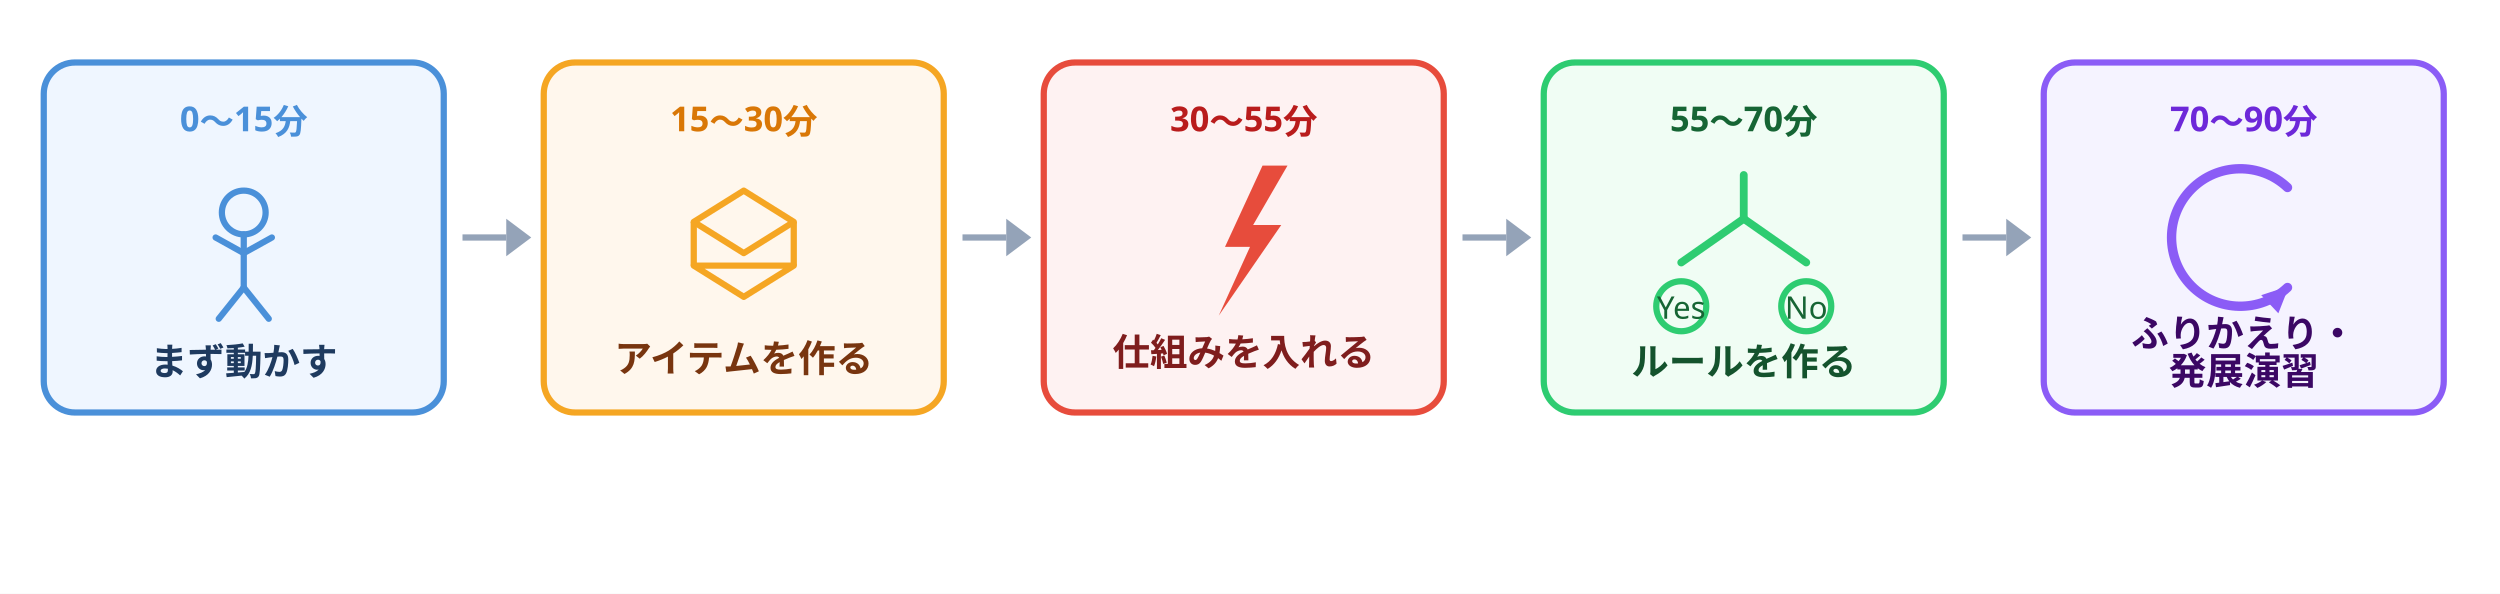
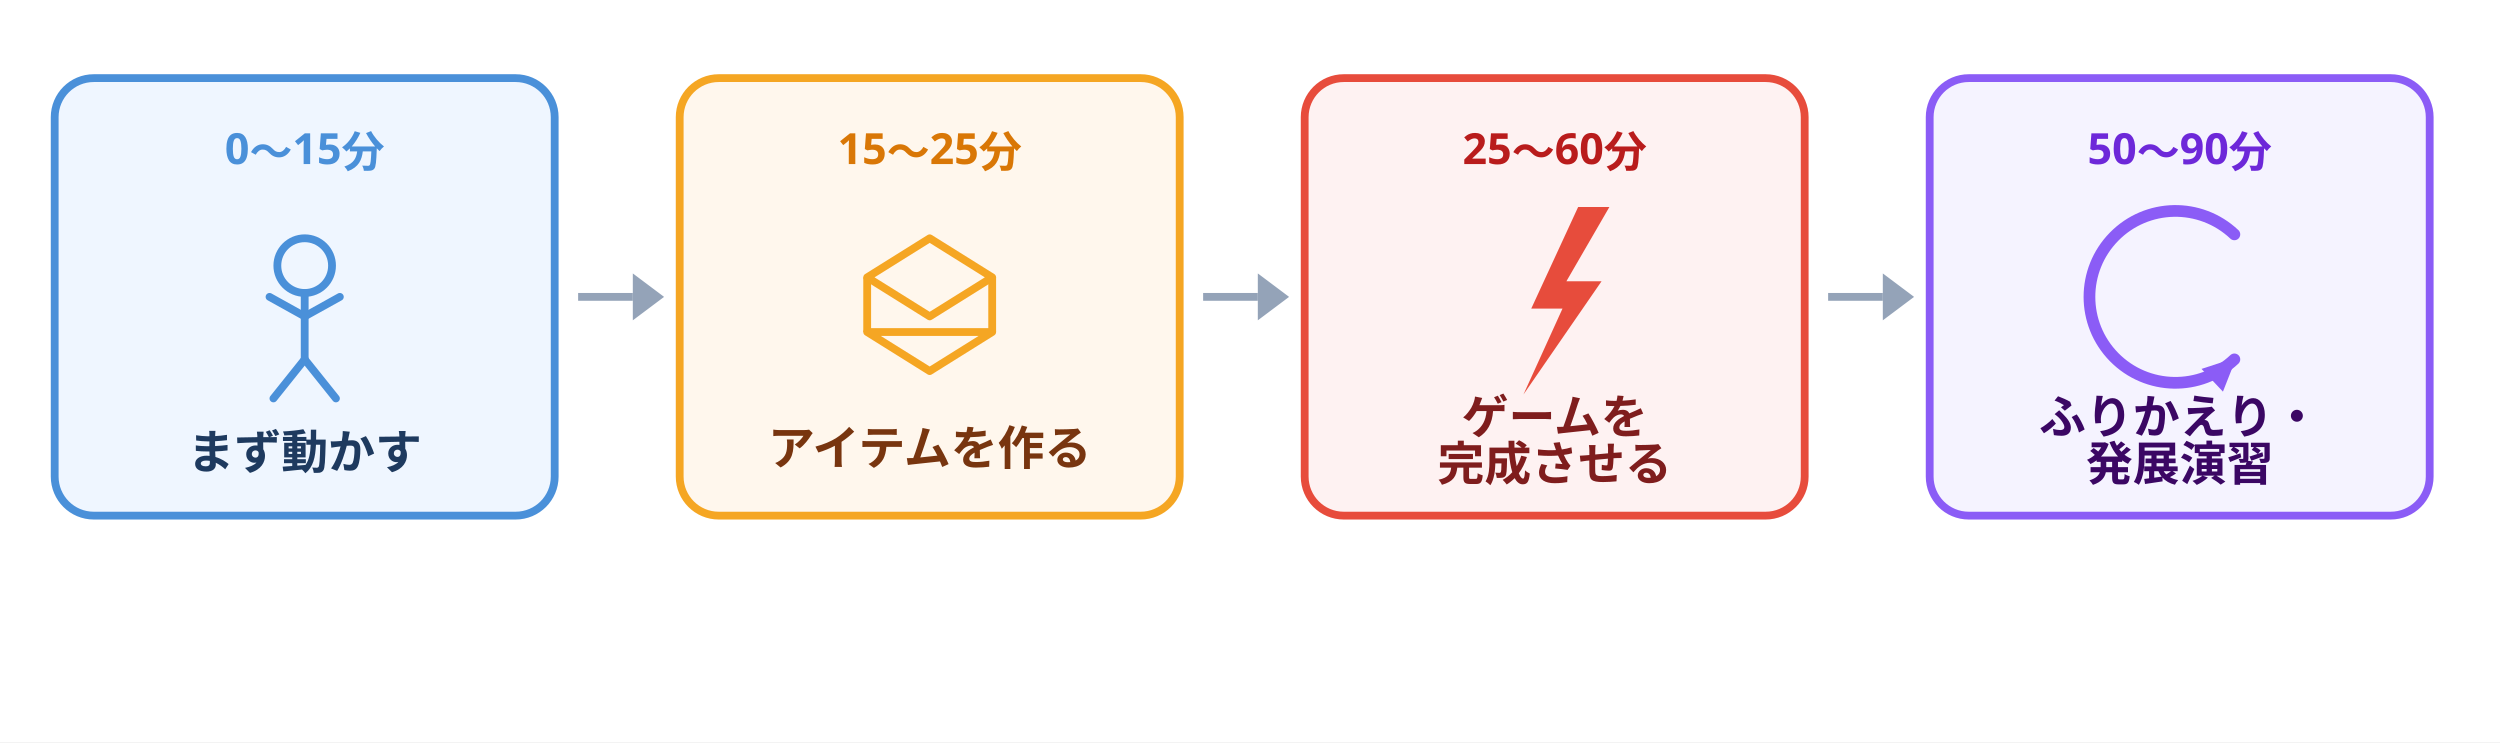
- <svg xmlns="http://www.w3.org/2000/svg" width="800" height="190" viewBox="0 0 800 190">
-   <rect width="800" height="190" fill="#FFFFFF" />
+ <svg xmlns="http://www.w3.org/2000/svg" width="640" height="190" viewBox="0 0 640 190">
+   <rect width="640" height="190" fill="#FFFFFF" />
  <defs>
    <marker id="card5-arrow" viewBox="0 0 9 10" markerWidth="9" markerHeight="10" refX="7.8" refY="5" orient="auto" markerUnits="userSpaceOnUse">
      <path d="M 0,1 L 8.5,5 L 0,9 Z" fill="#8B5CF6" />
    </marker>
  </defs>
  <g transform="translate(14,20)">
    <rect x="0" y="0" width="128" height="112" rx="10" fill="#EFF6FF" stroke="#4A90D9" stroke-width="2" />
    <text x="64" y="22" text-anchor="middle" font-family="system-ui,sans-serif" font-size="11" fill="#4A90D9" font-weight="bold">0〜15分</text>
    <circle cx="64" cy="48" r="7" fill="none" stroke="#4A90D9" stroke-width="2" />
    <line x1="64" y1="55" x2="64" y2="72" stroke="#4A90D9" stroke-width="2" stroke-linecap="round" />
    <line x1="64" y1="61" x2="55" y2="56" stroke="#4A90D9" stroke-width="2" stroke-linecap="round" />
    <line x1="64" y1="61" x2="73" y2="56" stroke="#4A90D9" stroke-width="2" stroke-linecap="round" />
    <line x1="64" y1="72" x2="56" y2="82" stroke="#4A90D9" stroke-width="2" stroke-linecap="round" />
    <line x1="64" y1="72" x2="72" y2="82" stroke="#4A90D9" stroke-width="2" stroke-linecap="round" />
    <text x="64" y="100" text-anchor="middle" font-family="system-ui,sans-serif" font-size="12" fill="#1E3A5F" font-weight="bold">まず動かす</text>
  </g>
  <line x1="148" y1="76" x2="162" y2="76" stroke="#94A3B8" stroke-width="2" />
  <polygon points="162,70 170,76 162,82" fill="#94A3B8" />
  <g transform="translate(174,20)">
    <rect x="0" y="0" width="128" height="112" rx="10" fill="#FFF7ED" stroke="#F5A623" stroke-width="2" />
-     <text x="64" y="22" text-anchor="middle" font-family="system-ui,sans-serif" font-size="11" fill="#D97706" font-weight="bold">15〜30分</text>
+     <text x="64" y="22" text-anchor="middle" font-family="system-ui,sans-serif" font-size="11" fill="#D97706" font-weight="bold">15〜25分</text>
    <polygon points="64,41 80,51 64,61 48,51" fill="none" stroke="#F5A623" stroke-width="2" stroke-linejoin="round" />
    <line x1="48" y1="51" x2="48" y2="65" stroke="#F5A623" stroke-width="2" />
    <line x1="80" y1="51" x2="80" y2="65" stroke="#F5A623" stroke-width="2" />
    <polygon points="48,65 64,75 80,65" fill="#FFF7ED" stroke="#F5A623" stroke-width="2" stroke-linejoin="round" />
    <text x="64" y="99" text-anchor="middle" font-family="system-ui,sans-serif" font-size="12" fill="#78350F" font-weight="bold">アイテムを作る</text>
  </g>
  <line x1="308" y1="76" x2="322" y2="76" stroke="#94A3B8" stroke-width="2" />
  <polygon points="322,70 330,76 322,82" fill="#94A3B8" />
  <g transform="translate(334,20)">
    <rect x="0" y="0" width="128" height="112" rx="10" fill="#FEF2F2" stroke="#E74C3C" stroke-width="2" />
-     <text x="64" y="22" text-anchor="middle" font-family="system-ui,sans-serif" font-size="11" fill="#B91C1C" font-weight="bold">30〜55分</text>
+     <text x="64" y="22" text-anchor="middle" font-family="system-ui,sans-serif" font-size="11" fill="#B91C1C" font-weight="bold">25〜60分</text>
    <polygon points="70,33 58,59 66,59 56,81 76,52 67,52 78,33" fill="#E74C3C" />
-     <text x="64" y="97" text-anchor="middle" font-family="system-ui,sans-serif" font-size="12" fill="#7F1D1D" font-weight="bold">仕組みを入れる</text>
+     <text x="64" y="91" text-anchor="middle" font-family="system-ui,sans-serif" font-size="12" fill="#7F1D1D" font-weight="bold">ゲームを</text>
+     <text x="64" y="103" text-anchor="middle" font-family="system-ui,sans-serif" font-size="12" fill="#7F1D1D" font-weight="bold">完成させる</text>
  </g>
  <line x1="468" y1="76" x2="482" y2="76" stroke="#94A3B8" stroke-width="2" />
  <polygon points="482,70 490,76 482,82" fill="#94A3B8" />
  <g transform="translate(494,20)">
-     <rect x="0" y="0" width="128" height="112" rx="10" fill="#F0FDF4" stroke="#2ECC71" stroke-width="2" />
-     <text x="64" y="22" text-anchor="middle" font-family="system-ui,sans-serif" font-size="11" fill="#166534" font-weight="bold">55〜70分</text>
-     <line x1="64" y1="36" x2="64" y2="50" stroke="#2ECC71" stroke-width="2.5" stroke-linecap="round" />
-     <line x1="64" y1="50" x2="44" y2="64" stroke="#2ECC71" stroke-width="2.5" stroke-linecap="round" />
-     <line x1="64" y1="50" x2="84" y2="64" stroke="#2ECC71" stroke-width="2.5" stroke-linecap="round" />
-     <circle cx="44" cy="78" r="8" fill="none" stroke="#2ECC71" stroke-width="2" />
-     <circle cx="84" cy="78" r="8" fill="none" stroke="#2ECC71" stroke-width="2" />
-     <text x="44" y="82" text-anchor="middle" font-family="system-ui,sans-serif" font-size="10" fill="#166534">Yes</text>
-     <text x="84" y="82" text-anchor="middle" font-family="system-ui,sans-serif" font-size="10" fill="#166534">No</text>
-     <text x="64" y="100" text-anchor="middle" font-family="system-ui,sans-serif" font-size="12" fill="#14532D" font-weight="bold">ルールを作る</text>
-   </g>
-   <line x1="628" y1="76" x2="642" y2="76" stroke="#94A3B8" stroke-width="2" />
-   <polygon points="642,70 650,76 642,82" fill="#94A3B8" />
-   <g transform="translate(654,20)">
    <rect x="0" y="0" width="128" height="112" rx="10" fill="#F5F3FF" stroke="#8B5CF6" stroke-width="2" />
-     <text x="64" y="22" text-anchor="middle" font-family="system-ui,sans-serif" font-size="11" fill="#6D28D9" font-weight="bold">70〜90分</text>
+     <text x="64" y="22" text-anchor="middle" font-family="system-ui,sans-serif" font-size="11" fill="#6D28D9" font-weight="bold">50〜90分</text>
    <path d="M 78,40 A 22,22 0 1,0 78,72" fill="none" stroke="#8B5CF6" stroke-width="3" stroke-linecap="round" marker-end="url(#card5-arrow)" />
    <text x="64" y="91" text-anchor="middle" font-family="system-ui,sans-serif" font-size="12" fill="#3B0764" font-weight="bold">ふりかえり・</text>
    <text x="64" y="103" text-anchor="middle" font-family="system-ui,sans-serif" font-size="12" fill="#3B0764" font-weight="bold">発展演習</text>
  </g>
</svg>
